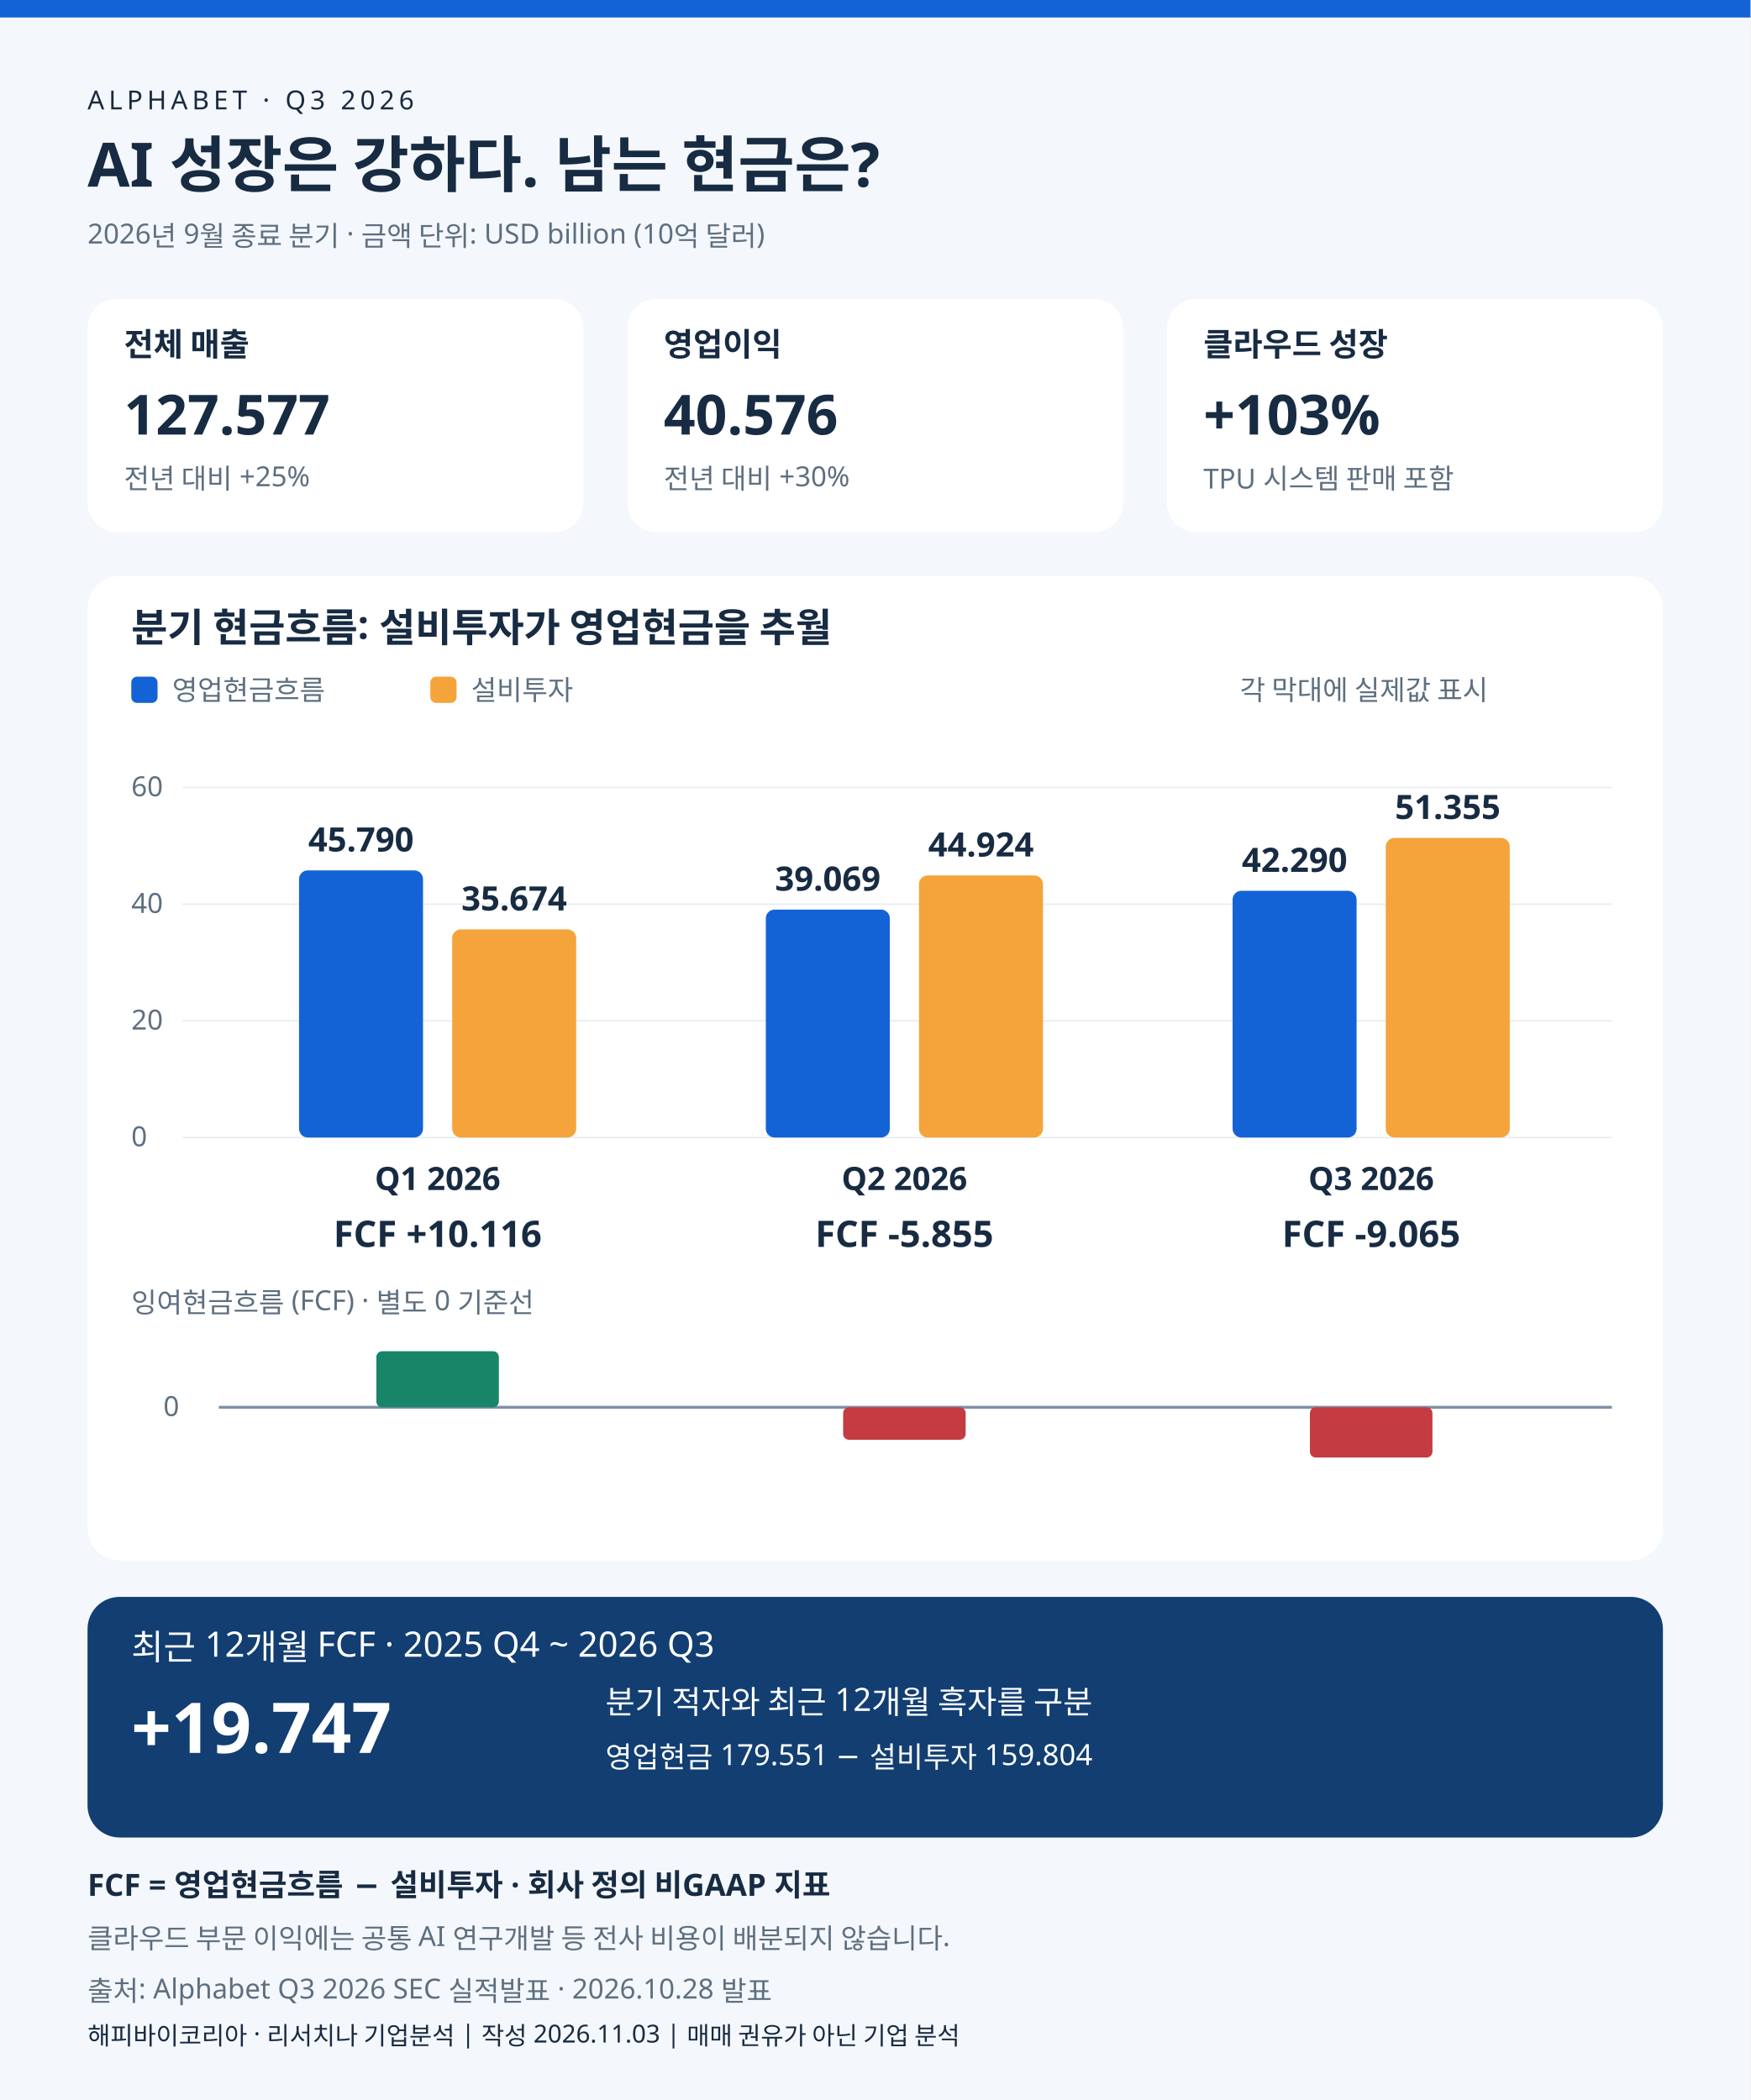
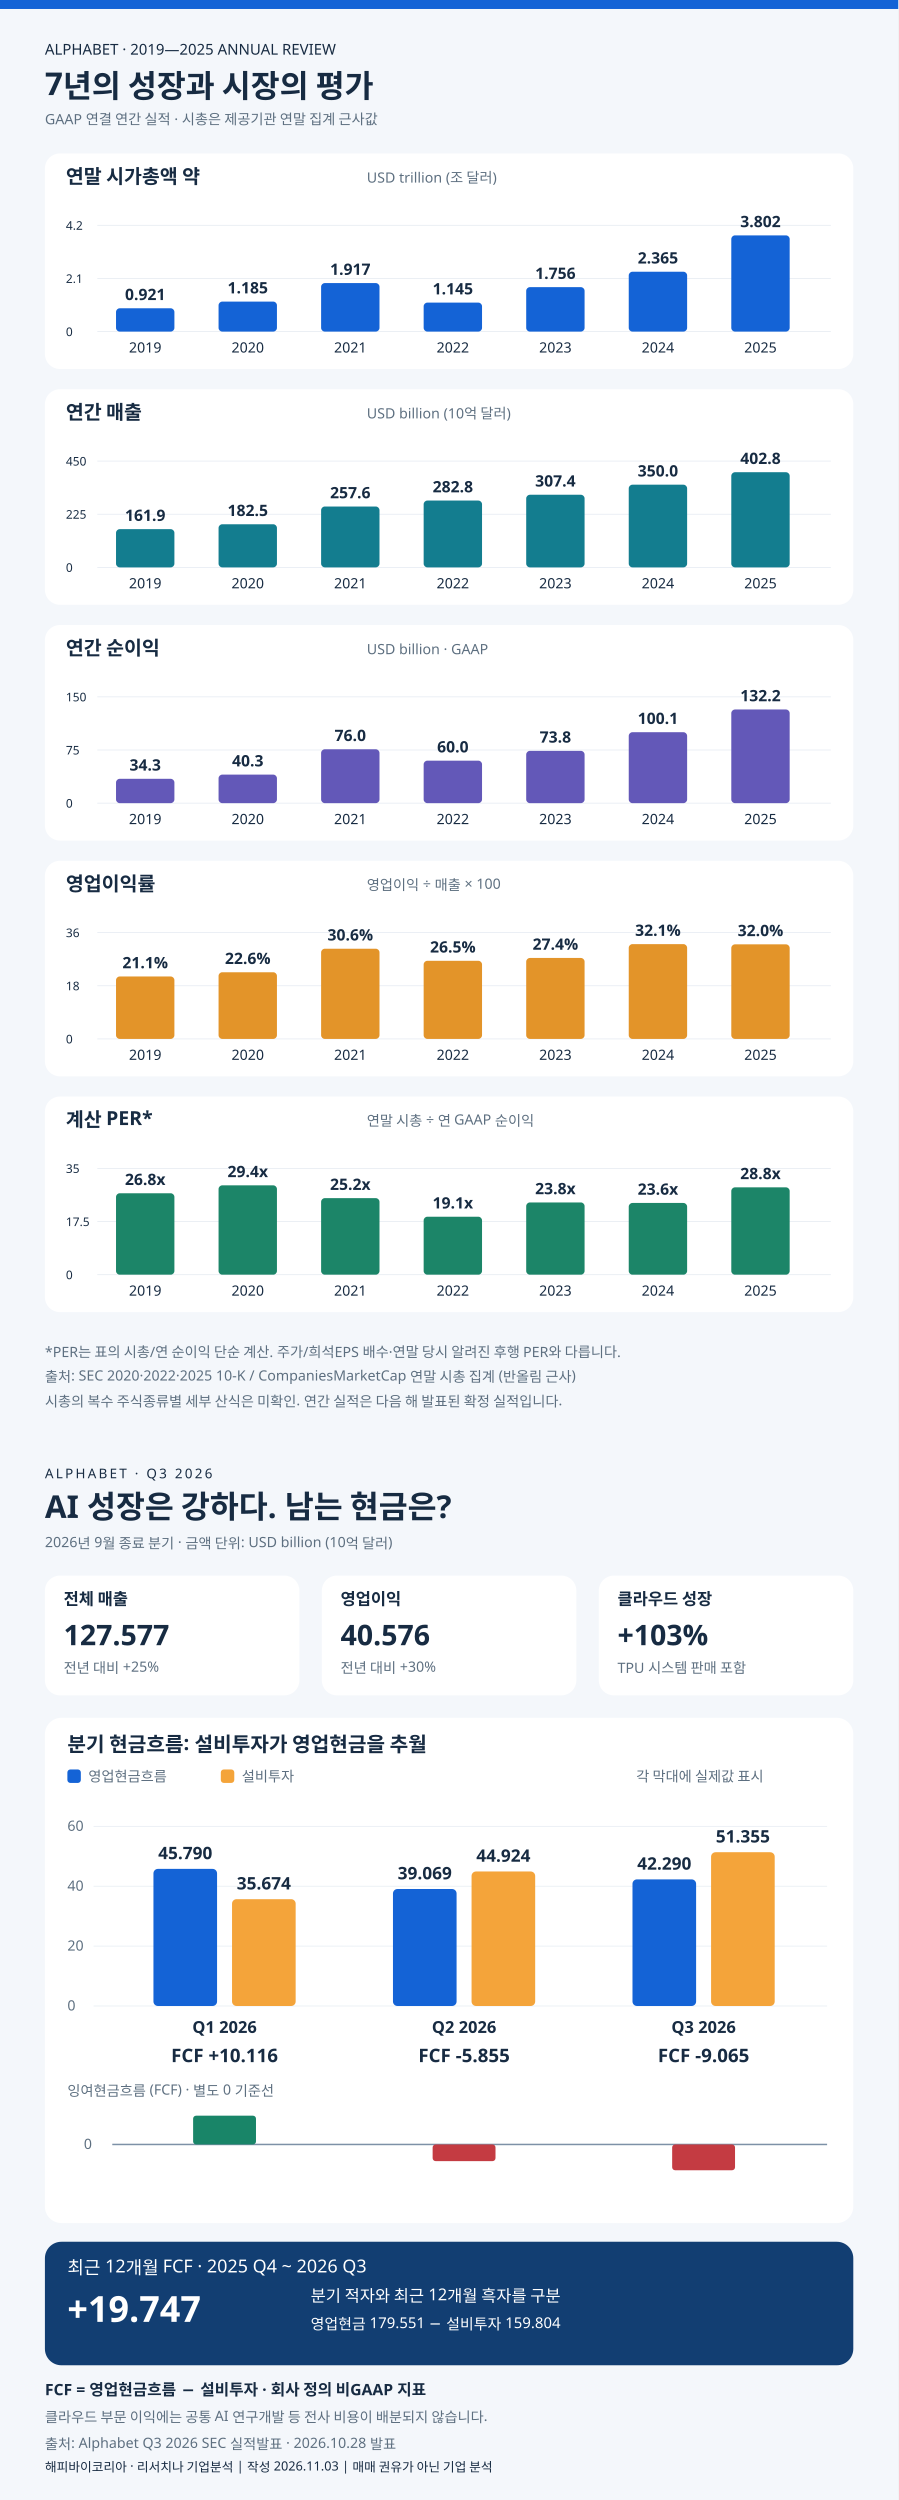
- <svg xmlns="http://www.w3.org/2000/svg" width="1200" height="1440" viewBox="0 0 1200 1440" role="img" aria-labelledby="title desc">
+ <svg xmlns="http://www.w3.org/2000/svg" width="1200" height="3340" viewBox="0 0 1200 3340" role="img" aria-labelledby="title desc">
  <style>text{font-family:'Apple SD Gothic Neo','Noto Sans KR','Malgun Gothic',sans-serif;fill:#172b42}.small{font-size:19px;fill:#5d6f80}.label{font-size:22px;font-weight:600}.num{font-size:38px;font-weight:700}.white{fill:white}</style>
-   <rect width="1200" height="1440" fill="#f4f7fb" />
+   <rect x="0" y="0" width="1200" height="3340" fill="#f4f7fb" />
  <rect x="0" y="0" width="1200" height="12" fill="#1463d6" />
-   <text x="60" y="75" font-size="18" fill="#1463d6" letter-spacing="3">ALPHABET · Q3 2026</text>
-   <text x="60" y="128" font-size="42" font-weight="700">AI 성장은 강하다. 남는 현금은?</text>
-   <text x="60" y="167" class="small">2026년 9월 종료 분기 · 금액 단위: USD billion (10억 달러)</text>
-   <rect x="60" y="205" width="340" height="160" rx="20" fill="white" />
-   <text x="85" y="244" class="label">전체 매출</text>
-   <text x="85" y="298" class="num">127.577</text>
-   <text x="85" y="335" class="small">전년 대비 +25%</text>
-   <rect x="430" y="205" width="340" height="160" rx="20" fill="white" />
-   <text x="455" y="244" class="label">영업이익</text>
-   <text x="455" y="298" class="num">40.576</text>
-   <text x="455" y="335" class="small">전년 대비 +30%</text>
-   <rect x="800" y="205" width="340" height="160" rx="20" fill="white" />
-   <text x="825" y="244" class="label">클라우드 성장</text>
-   <text x="825" y="298" class="num">+103%</text>
-   <text x="825" y="335" class="small">TPU 시스템 판매 포함</text>
-   <rect x="60" y="395" width="1080" height="675" rx="22" fill="white" />
-   <text x="90" y="440" font-size="27" font-weight="700">분기 현금흐름: 설비투자가 영업현금을 추월</text>
-   <rect x="90" y="464" width="18" height="18" rx="4" fill="#1463d6" />
-   <text x="118" y="480" class="small">영업현금흐름</text>
-   <rect x="295" y="464" width="18" height="18" rx="4" fill="#f4a43a" />
-   <text x="323" y="480" class="small">설비투자</text>
-   <text x="850" y="480" class="small">각 막대에 실제값 표시</text>
-   <line x1="125" y1="780" x2="1105" y2="780" stroke="#e6ecf2" />
-   <text x="90" y="786" class="small">0</text>
-   <line x1="125" y1="700" x2="1105" y2="700" stroke="#e6ecf2" />
-   <text x="90" y="706" class="small">20</text>
-   <line x1="125" y1="620" x2="1105" y2="620" stroke="#e6ecf2" />
-   <text x="90" y="626" class="small">40</text>
-   <line x1="125" y1="540" x2="1105" y2="540" stroke="#e6ecf2" />
-   <text x="90" y="546" class="small">60</text>
-   <rect x="205" y="596.84" width="85" height="183.16" rx="6" fill="#1463d6" />
-   <text x="247.5" y="583.84" text-anchor="middle" font-size="23" font-weight="700">45.790</text>
-   <rect x="310" y="637.30" width="85" height="142.70" rx="6" fill="#f4a43a" />
-   <text x="352.5" y="624.30" text-anchor="middle" font-size="23" font-weight="700">35.674</text>
-   <text x="300" y="816" text-anchor="middle" class="label">Q1 2026</text>
-   <text x="300" y="855" text-anchor="middle" font-size="25" font-weight="700" fill="#13745a">FCF +10.116</text>
-   <rect x="525" y="623.72" width="85" height="156.28" rx="6" fill="#1463d6" />
-   <text x="567.5" y="610.72" text-anchor="middle" font-size="23" font-weight="700">39.069</text>
-   <rect x="630" y="600.30" width="85" height="179.70" rx="6" fill="#f4a43a" />
-   <text x="672.5" y="587.30" text-anchor="middle" font-size="23" font-weight="700">44.924</text>
-   <text x="620" y="816" text-anchor="middle" class="label">Q2 2026</text>
-   <text x="620" y="855" text-anchor="middle" font-size="25" font-weight="700" fill="#c43b42">FCF -5.855</text>
-   <rect x="845" y="610.84" width="85" height="169.16" rx="6" fill="#1463d6" />
-   <text x="887.5" y="597.84" text-anchor="middle" font-size="23" font-weight="700">42.290</text>
-   <rect x="950" y="574.58" width="85" height="205.42" rx="6" fill="#f4a43a" />
-   <text x="992.5" y="561.58" text-anchor="middle" font-size="23" font-weight="700">51.355</text>
-   <text x="940" y="816" text-anchor="middle" class="label">Q3 2026</text>
-   <text x="940" y="855" text-anchor="middle" font-size="25" font-weight="700" fill="#c43b42">FCF -9.065</text>
-   <text x="90" y="900" class="small">잉여현금흐름 (FCF) · 별도 0 기준선</text>
-   <line x1="150" y1="965" x2="1105" y2="965" stroke="#7d91a7" stroke-width="2" />
-   <text x="112" y="971" class="small">0</text>
-   <rect x="258" y="926.56" width="84" height="38.44" rx="4" fill="#198568" />
-   <rect x="578" y="965.00" width="84" height="22.25" rx="4" fill="#c43b42" />
-   <rect x="898" y="965.00" width="84" height="34.45" rx="4" fill="#c43b42" />
-   <rect x="60" y="1095" width="1080" height="165" rx="22" fill="#123e72" />
-   <text x="90" y="1138" font-size="24" class="white">최근 12개월 FCF · 2025 Q4 ~ 2026 Q3</text>
-   <text x="90" y="1202" font-size="48" font-weight="700" class="white">+19.747</text>
-   <text x="415" y="1175" font-size="22" class="white">분기 적자와 최근 12개월 흑자를 구분</text>
-   <text x="415" y="1212" font-size="20" class="white">영업현금 179.551 − 설비투자 159.804</text>
-   <text x="60" y="1300" font-size="21" font-weight="700">FCF = 영업현금흐름 − 설비투자 · 회사 정의 비GAAP 지표</text>
-   <text x="60" y="1336" class="small">클라우드 부문 이익에는 공통 AI 연구개발 등 전사 비용이 배분되지 않습니다.</text>
-   <text x="60" y="1372" class="small">출처: Alphabet Q3 2026 SEC 실적발표 · 2026.10.28 발표</text>
-   <text x="60" y="1402" font-size="17" fill="#718196">해피바이코리아 · 리서치나 기업분석 | 작성 2026.11.03 | 매매 권유가 아닌 기업 분석</text>
+   <text x="60" y="73" font-size="20" fill="#1463d6">ALPHABET · 2019—2025 ANNUAL REVIEW</text>
+   <text x="60" y="127" font-size="42" font-weight="700">7년의 성장과 시장의 평가</text>
+   <text x="60" y="166" class="small">GAAP 연결 연간 실적 · 시총은 제공기관 연말 집계 근사값</text>
+   <rect x="60" y="205" width="1080" height="288" rx="20" fill="white" />
+   <text x="88" y="245" font-size="26" font-weight="700">연말 시가총액 약</text>
+   <text x="490" y="244" class="small">USD trillion (조 달러)</text>
+   <line x1="130" y1="443.0" x2="1110" y2="443.0" stroke="#e4eaf1" />
+   <text x="88" y="449.0" font-size="16" fill="#66798a">0</text>
+   <line x1="130" y1="372.0" x2="1110" y2="372.0" stroke="#e4eaf1" />
+   <text x="88" y="378.0" font-size="16" fill="#66798a">2.1</text>
+   <line x1="130" y1="301.0" x2="1110" y2="301.0" stroke="#e4eaf1" />
+   <text x="88" y="307.0" font-size="16" fill="#66798a">4.2</text>
+   <rect x="155" y="411.86" width="78" height="31.14" rx="5" fill="#1463d6" />
+   <text x="194" y="400.86" text-anchor="middle" font-size="21" font-weight="700">0.921</text>
+   <text x="194" y="471" text-anchor="middle" font-size="19">2019</text>
+   <rect x="292" y="402.94" width="78" height="40.06" rx="5" fill="#1463d6" />
+   <text x="331" y="391.94" text-anchor="middle" font-size="21" font-weight="700">1.185</text>
+   <text x="331" y="471" text-anchor="middle" font-size="19">2020</text>
+   <rect x="429" y="378.19" width="78" height="64.81" rx="5" fill="#1463d6" />
+   <text x="468" y="367.19" text-anchor="middle" font-size="21" font-weight="700">1.917</text>
+   <text x="468" y="471" text-anchor="middle" font-size="19">2021</text>
+   <rect x="566" y="404.29" width="78" height="38.71" rx="5" fill="#1463d6" />
+   <text x="605" y="393.29" text-anchor="middle" font-size="21" font-weight="700">1.145</text>
+   <text x="605" y="471" text-anchor="middle" font-size="19">2022</text>
+   <rect x="703" y="383.63" width="78" height="59.37" rx="5" fill="#1463d6" />
+   <text x="742" y="372.63" text-anchor="middle" font-size="21" font-weight="700">1.756</text>
+   <text x="742" y="471" text-anchor="middle" font-size="19">2023</text>
+   <rect x="840" y="363.04" width="78" height="79.96" rx="5" fill="#1463d6" />
+   <text x="879" y="352.04" text-anchor="middle" font-size="21" font-weight="700">2.365</text>
+   <text x="879" y="471" text-anchor="middle" font-size="19">2024</text>
+   <rect x="977" y="314.46" width="78" height="128.54" rx="5" fill="#1463d6" />
+   <text x="1016" y="303.46" text-anchor="middle" font-size="21" font-weight="700">3.802</text>
+   <text x="1016" y="471" text-anchor="middle" font-size="19">2025</text>
+   <rect x="60" y="520" width="1080" height="288" rx="20" fill="white" />
+   <text x="88" y="560" font-size="26" font-weight="700">연간 매출</text>
+   <text x="490" y="559" class="small">USD billion (10억 달러)</text>
+   <line x1="130" y1="758.0" x2="1110" y2="758.0" stroke="#e4eaf1" />
+   <text x="88" y="764.0" font-size="16" fill="#66798a">0</text>
+   <line x1="130" y1="687.0" x2="1110" y2="687.0" stroke="#e4eaf1" />
+   <text x="88" y="693.0" font-size="16" fill="#66798a">225</text>
+   <line x1="130" y1="616.0" x2="1110" y2="616.0" stroke="#e4eaf1" />
+   <text x="88" y="622.0" font-size="16" fill="#66798a">450</text>
+   <rect x="155" y="706.93" width="78" height="51.07" rx="5" fill="#137d8f" />
+   <text x="194" y="695.93" text-anchor="middle" font-size="21" font-weight="700">161.9</text>
+   <text x="194" y="786" text-anchor="middle" font-size="19">2019</text>
+   <rect x="292" y="700.40" width="78" height="57.60" rx="5" fill="#137d8f" />
+   <text x="331" y="689.40" text-anchor="middle" font-size="21" font-weight="700">182.5</text>
+   <text x="331" y="786" text-anchor="middle" font-size="19">2020</text>
+   <rect x="429" y="676.70" width="78" height="81.30" rx="5" fill="#137d8f" />
+   <text x="468" y="665.70" text-anchor="middle" font-size="21" font-weight="700">257.6</text>
+   <text x="468" y="786" text-anchor="middle" font-size="19">2021</text>
+   <rect x="566" y="668.75" width="78" height="89.25" rx="5" fill="#137d8f" />
+   <text x="605" y="657.75" text-anchor="middle" font-size="21" font-weight="700">282.8</text>
+   <text x="605" y="786" text-anchor="middle" font-size="19">2022</text>
+   <rect x="703" y="661.00" width="78" height="97.00" rx="5" fill="#137d8f" />
+   <text x="742" y="650.00" text-anchor="middle" font-size="21" font-weight="700">307.4</text>
+   <text x="742" y="786" text-anchor="middle" font-size="19">2023</text>
+   <rect x="840" y="647.55" width="78" height="110.45" rx="5" fill="#137d8f" />
+   <text x="879" y="636.55" text-anchor="middle" font-size="21" font-weight="700">350.0</text>
+   <text x="879" y="786" text-anchor="middle" font-size="19">2024</text>
+   <rect x="977" y="630.88" width="78" height="127.12" rx="5" fill="#137d8f" />
+   <text x="1016" y="619.88" text-anchor="middle" font-size="21" font-weight="700">402.8</text>
+   <text x="1016" y="786" text-anchor="middle" font-size="19">2025</text>
+   <rect x="60" y="835" width="1080" height="288" rx="20" fill="white" />
+   <text x="88" y="875" font-size="26" font-weight="700">연간 순이익</text>
+   <text x="490" y="874" class="small">USD billion · GAAP</text>
+   <line x1="130" y1="1073.0" x2="1110" y2="1073.0" stroke="#e4eaf1" />
+   <text x="88" y="1079.0" font-size="16" fill="#66798a">0</text>
+   <line x1="130" y1="1002.0" x2="1110" y2="1002.0" stroke="#e4eaf1" />
+   <text x="88" y="1008.0" font-size="16" fill="#66798a">75</text>
+   <line x1="130" y1="931.0" x2="1110" y2="931.0" stroke="#e4eaf1" />
+   <text x="88" y="937.0" font-size="16" fill="#66798a">150</text>
+   <rect x="155" y="1040.49" width="78" height="32.51" rx="5" fill="#6358b8" />
+   <text x="194" y="1029.49" text-anchor="middle" font-size="21" font-weight="700">34.3</text>
+   <text x="194" y="1101" text-anchor="middle" font-size="19">2019</text>
+   <rect x="292" y="1034.88" width="78" height="38.12" rx="5" fill="#6358b8" />
+   <text x="331" y="1023.88" text-anchor="middle" font-size="21" font-weight="700">40.3</text>
+   <text x="331" y="1101" text-anchor="middle" font-size="19">2020</text>
+   <rect x="429" y="1001.02" width="78" height="71.98" rx="5" fill="#6358b8" />
+   <text x="468" y="990.02" text-anchor="middle" font-size="21" font-weight="700">76.0</text>
+   <text x="468" y="1101" text-anchor="middle" font-size="19">2021</text>
+   <rect x="566" y="1016.23" width="78" height="56.77" rx="5" fill="#6358b8" />
+   <text x="605" y="1005.23" text-anchor="middle" font-size="21" font-weight="700">60.0</text>
+   <text x="605" y="1101" text-anchor="middle" font-size="19">2022</text>
+   <rect x="703" y="1003.14" width="78" height="69.86" rx="5" fill="#6358b8" />
+   <text x="742" y="992.14" text-anchor="middle" font-size="21" font-weight="700">73.8</text>
+   <text x="742" y="1101" text-anchor="middle" font-size="19">2023</text>
+   <rect x="840" y="978.22" width="78" height="94.78" rx="5" fill="#6358b8" />
+   <text x="879" y="967.22" text-anchor="middle" font-size="21" font-weight="700">100.1</text>
+   <text x="879" y="1101" text-anchor="middle" font-size="19">2024</text>
+   <rect x="977" y="947.88" width="78" height="125.12" rx="5" fill="#6358b8" />
+   <text x="1016" y="936.88" text-anchor="middle" font-size="21" font-weight="700">132.2</text>
+   <text x="1016" y="1101" text-anchor="middle" font-size="19">2025</text>
+   <rect x="60" y="1150" width="1080" height="288" rx="20" fill="white" />
+   <text x="88" y="1190" font-size="26" font-weight="700">영업이익률</text>
+   <text x="490" y="1189" class="small">영업이익 ÷ 매출 × 100</text>
+   <line x1="130" y1="1388.0" x2="1110" y2="1388.0" stroke="#e4eaf1" />
+   <text x="88" y="1394.0" font-size="16" fill="#66798a">0</text>
+   <line x1="130" y1="1317.0" x2="1110" y2="1317.0" stroke="#e4eaf1" />
+   <text x="88" y="1323.0" font-size="16" fill="#66798a">18</text>
+   <line x1="130" y1="1246.0" x2="1110" y2="1246.0" stroke="#e4eaf1" />
+   <text x="88" y="1252.0" font-size="16" fill="#66798a">36</text>
+   <rect x="155" y="1304.58" width="78" height="83.42" rx="5" fill="#e39429" />
+   <text x="194" y="1293.58" text-anchor="middle" font-size="21" font-weight="700">21.1%</text>
+   <text x="194" y="1416" text-anchor="middle" font-size="19">2019</text>
+   <rect x="292" y="1298.91" width="78" height="89.09" rx="5" fill="#e39429" />
+   <text x="331" y="1287.91" text-anchor="middle" font-size="21" font-weight="700">22.6%</text>
+   <text x="331" y="1416" text-anchor="middle" font-size="19">2020</text>
+   <rect x="429" y="1267.49" width="78" height="120.51" rx="5" fill="#e39429" />
+   <text x="468" y="1256.49" text-anchor="middle" font-size="21" font-weight="700">30.6%</text>
+   <text x="468" y="1416" text-anchor="middle" font-size="19">2021</text>
+   <rect x="566" y="1283.62" width="78" height="104.38" rx="5" fill="#e39429" />
+   <text x="605" y="1272.62" text-anchor="middle" font-size="21" font-weight="700">26.5%</text>
+   <text x="605" y="1416" text-anchor="middle" font-size="19">2022</text>
+   <rect x="703" y="1279.84" width="78" height="108.16" rx="5" fill="#e39429" />
+   <text x="742" y="1268.84" text-anchor="middle" font-size="21" font-weight="700">27.4%</text>
+   <text x="742" y="1416" text-anchor="middle" font-size="19">2023</text>
+   <rect x="840" y="1261.34" width="78" height="126.66" rx="5" fill="#e39429" />
+   <text x="879" y="1250.34" text-anchor="middle" font-size="21" font-weight="700">32.1%</text>
+   <text x="879" y="1416" text-anchor="middle" font-size="19">2024</text>
+   <rect x="977" y="1261.65" width="78" height="126.35" rx="5" fill="#e39429" />
+   <text x="1016" y="1250.65" text-anchor="middle" font-size="21" font-weight="700">32.0%</text>
+   <text x="1016" y="1416" text-anchor="middle" font-size="19">2025</text>
+   <rect x="60" y="1465" width="1080" height="288" rx="20" fill="white" />
+   <text x="88" y="1505" font-size="26" font-weight="700">계산 PER*</text>
+   <text x="490" y="1504" class="small">연말 시총 ÷ 연 GAAP 순이익</text>
+   <line x1="130" y1="1703.0" x2="1110" y2="1703.0" stroke="#e4eaf1" />
+   <text x="88" y="1709.0" font-size="16" fill="#66798a">0</text>
+   <line x1="130" y1="1632.0" x2="1110" y2="1632.0" stroke="#e4eaf1" />
+   <text x="88" y="1638.0" font-size="16" fill="#66798a">17.5</text>
+   <line x1="130" y1="1561.0" x2="1110" y2="1561.0" stroke="#e4eaf1" />
+   <text x="88" y="1567.0" font-size="16" fill="#66798a">35</text>
+   <rect x="155" y="1594.18" width="78" height="108.82" rx="5" fill="#1c8568" />
+   <text x="194" y="1583.18" text-anchor="middle" font-size="21" font-weight="700">26.8x</text>
+   <text x="194" y="1731" text-anchor="middle" font-size="19">2019</text>
+   <rect x="292" y="1583.61" width="78" height="119.39" rx="5" fill="#1c8568" />
+   <text x="331" y="1572.61" text-anchor="middle" font-size="21" font-weight="700">29.4x</text>
+   <text x="331" y="1731" text-anchor="middle" font-size="19">2020</text>
+   <rect x="429" y="1600.71" width="78" height="102.29" rx="5" fill="#1c8568" />
+   <text x="468" y="1589.71" text-anchor="middle" font-size="21" font-weight="700">25.2x</text>
+   <text x="468" y="1731" text-anchor="middle" font-size="19">2021</text>
+   <rect x="566" y="1625.54" width="78" height="77.46" rx="5" fill="#1c8568" />
+   <text x="605" y="1614.54" text-anchor="middle" font-size="21" font-weight="700">19.1x</text>
+   <text x="605" y="1731" text-anchor="middle" font-size="19">2022</text>
+   <rect x="703" y="1606.46" width="78" height="96.54" rx="5" fill="#1c8568" />
+   <text x="742" y="1595.46" text-anchor="middle" font-size="21" font-weight="700">23.8x</text>
+   <text x="742" y="1731" text-anchor="middle" font-size="19">2023</text>
+   <rect x="840" y="1607.16" width="78" height="95.84" rx="5" fill="#1c8568" />
+   <text x="879" y="1596.16" text-anchor="middle" font-size="21" font-weight="700">23.6x</text>
+   <text x="879" y="1731" text-anchor="middle" font-size="19">2024</text>
+   <rect x="977" y="1586.29" width="78" height="116.71" rx="5" fill="#1c8568" />
+   <text x="1016" y="1575.29" text-anchor="middle" font-size="21" font-weight="700">28.8x</text>
+   <text x="1016" y="1731" text-anchor="middle" font-size="19">2025</text>
+   <text x="60" y="1813" class="small">*PER는 표의 시총/연 순이익 단순 계산. 주가/희석EPS 배수·연말 당시 알려진 후행 PER와 다릅니다.</text>
+   <text x="60" y="1846" class="small">출처: SEC 2020·2022·2025 10-K / CompaniesMarketCap 연말 시총 집계 (반올림 근사)</text>
+   <text x="60" y="1879" class="small">시총의 복수 주식종류별 세부 산식은 미확인. 연간 실적은 다음 해 발표된 확정 실적입니다.</text>
+   <g transform="translate(0 1900)">
+     <rect width="1200" height="1440" fill="#f4f7fb" />
+     <text x="60" y="75" font-size="18" fill="#1463d6" letter-spacing="3">ALPHABET · Q3 2026</text>
+     <text x="60" y="128" font-size="42" font-weight="700">AI 성장은 강하다. 남는 현금은?</text>
+     <text x="60" y="167" class="small">2026년 9월 종료 분기 · 금액 단위: USD billion (10억 달러)</text>
+     <rect x="60" y="205" width="340" height="160" rx="20" fill="white" />
+     <text x="85" y="244" class="label">전체 매출</text>
+     <text x="85" y="298" class="num">127.577</text>
+     <text x="85" y="335" class="small">전년 대비 +25%</text>
+     <rect x="430" y="205" width="340" height="160" rx="20" fill="white" />
+     <text x="455" y="244" class="label">영업이익</text>
+     <text x="455" y="298" class="num">40.576</text>
+     <text x="455" y="335" class="small">전년 대비 +30%</text>
+     <rect x="800" y="205" width="340" height="160" rx="20" fill="white" />
+     <text x="825" y="244" class="label">클라우드 성장</text>
+     <text x="825" y="298" class="num">+103%</text>
+     <text x="825" y="335" class="small">TPU 시스템 판매 포함</text>
+     <rect x="60" y="395" width="1080" height="675" rx="22" fill="white" />
+     <text x="90" y="440" font-size="27" font-weight="700">분기 현금흐름: 설비투자가 영업현금을 추월</text>
+     <rect x="90" y="464" width="18" height="18" rx="4" fill="#1463d6" />
+     <text x="118" y="480" class="small">영업현금흐름</text>
+     <rect x="295" y="464" width="18" height="18" rx="4" fill="#f4a43a" />
+     <text x="323" y="480" class="small">설비투자</text>
+     <text x="850" y="480" class="small">각 막대에 실제값 표시</text>
+     <line x1="125" y1="780" x2="1105" y2="780" stroke="#e6ecf2" />
+     <text x="90" y="786" class="small">0</text>
+     <line x1="125" y1="700" x2="1105" y2="700" stroke="#e6ecf2" />
+     <text x="90" y="706" class="small">20</text>
+     <line x1="125" y1="620" x2="1105" y2="620" stroke="#e6ecf2" />
+     <text x="90" y="626" class="small">40</text>
+     <line x1="125" y1="540" x2="1105" y2="540" stroke="#e6ecf2" />
+     <text x="90" y="546" class="small">60</text>
+     <rect x="205" y="596.84" width="85" height="183.16" rx="6" fill="#1463d6" />
+     <text x="247.5" y="583.84" text-anchor="middle" font-size="23" font-weight="700">45.790</text>
+     <rect x="310" y="637.30" width="85" height="142.70" rx="6" fill="#f4a43a" />
+     <text x="352.5" y="624.30" text-anchor="middle" font-size="23" font-weight="700">35.674</text>
+     <text x="300" y="816" text-anchor="middle" class="label">Q1 2026</text>
+     <text x="300" y="855" text-anchor="middle" font-size="25" font-weight="700" fill="#13745a">FCF +10.116</text>
+     <rect x="525" y="623.72" width="85" height="156.28" rx="6" fill="#1463d6" />
+     <text x="567.5" y="610.72" text-anchor="middle" font-size="23" font-weight="700">39.069</text>
+     <rect x="630" y="600.30" width="85" height="179.70" rx="6" fill="#f4a43a" />
+     <text x="672.5" y="587.30" text-anchor="middle" font-size="23" font-weight="700">44.924</text>
+     <text x="620" y="816" text-anchor="middle" class="label">Q2 2026</text>
+     <text x="620" y="855" text-anchor="middle" font-size="25" font-weight="700" fill="#c43b42">FCF -5.855</text>
+     <rect x="845" y="610.84" width="85" height="169.16" rx="6" fill="#1463d6" />
+     <text x="887.5" y="597.84" text-anchor="middle" font-size="23" font-weight="700">42.290</text>
+     <rect x="950" y="574.58" width="85" height="205.42" rx="6" fill="#f4a43a" />
+     <text x="992.5" y="561.58" text-anchor="middle" font-size="23" font-weight="700">51.355</text>
+     <text x="940" y="816" text-anchor="middle" class="label">Q3 2026</text>
+     <text x="940" y="855" text-anchor="middle" font-size="25" font-weight="700" fill="#c43b42">FCF -9.065</text>
+     <text x="90" y="900" class="small">잉여현금흐름 (FCF) · 별도 0 기준선</text>
+     <line x1="150" y1="965" x2="1105" y2="965" stroke="#7d91a7" stroke-width="2" />
+     <text x="112" y="971" class="small">0</text>
+     <rect x="258" y="926.56" width="84" height="38.44" rx="4" fill="#198568" />
+     <rect x="578" y="965.00" width="84" height="22.25" rx="4" fill="#c43b42" />
+     <rect x="898" y="965.00" width="84" height="34.45" rx="4" fill="#c43b42" />
+     <rect x="60" y="1095" width="1080" height="165" rx="22" fill="#123e72" />
+     <text x="90" y="1138" font-size="24" class="white">최근 12개월 FCF · 2025 Q4 ~ 2026 Q3</text>
+     <text x="90" y="1202" font-size="48" font-weight="700" class="white">+19.747</text>
+     <text x="415" y="1175" font-size="22" class="white">분기 적자와 최근 12개월 흑자를 구분</text>
+     <text x="415" y="1212" font-size="20" class="white">영업현금 179.551 − 설비투자 159.804</text>
+     <text x="60" y="1300" font-size="21" font-weight="700">FCF = 영업현금흐름 − 설비투자 · 회사 정의 비GAAP 지표</text>
+     <text x="60" y="1336" class="small">클라우드 부문 이익에는 공통 AI 연구개발 등 전사 비용이 배분되지 않습니다.</text>
+     <text x="60" y="1372" class="small">출처: Alphabet Q3 2026 SEC 실적발표 · 2026.10.28 발표</text>
+     <text x="60" y="1402" font-size="17" fill="#718196">해피바이코리아 · 리서치나 기업분석 | 작성 2026.11.03 | 매매 권유가 아닌 기업 분석</text>
+   </g>
</svg>
